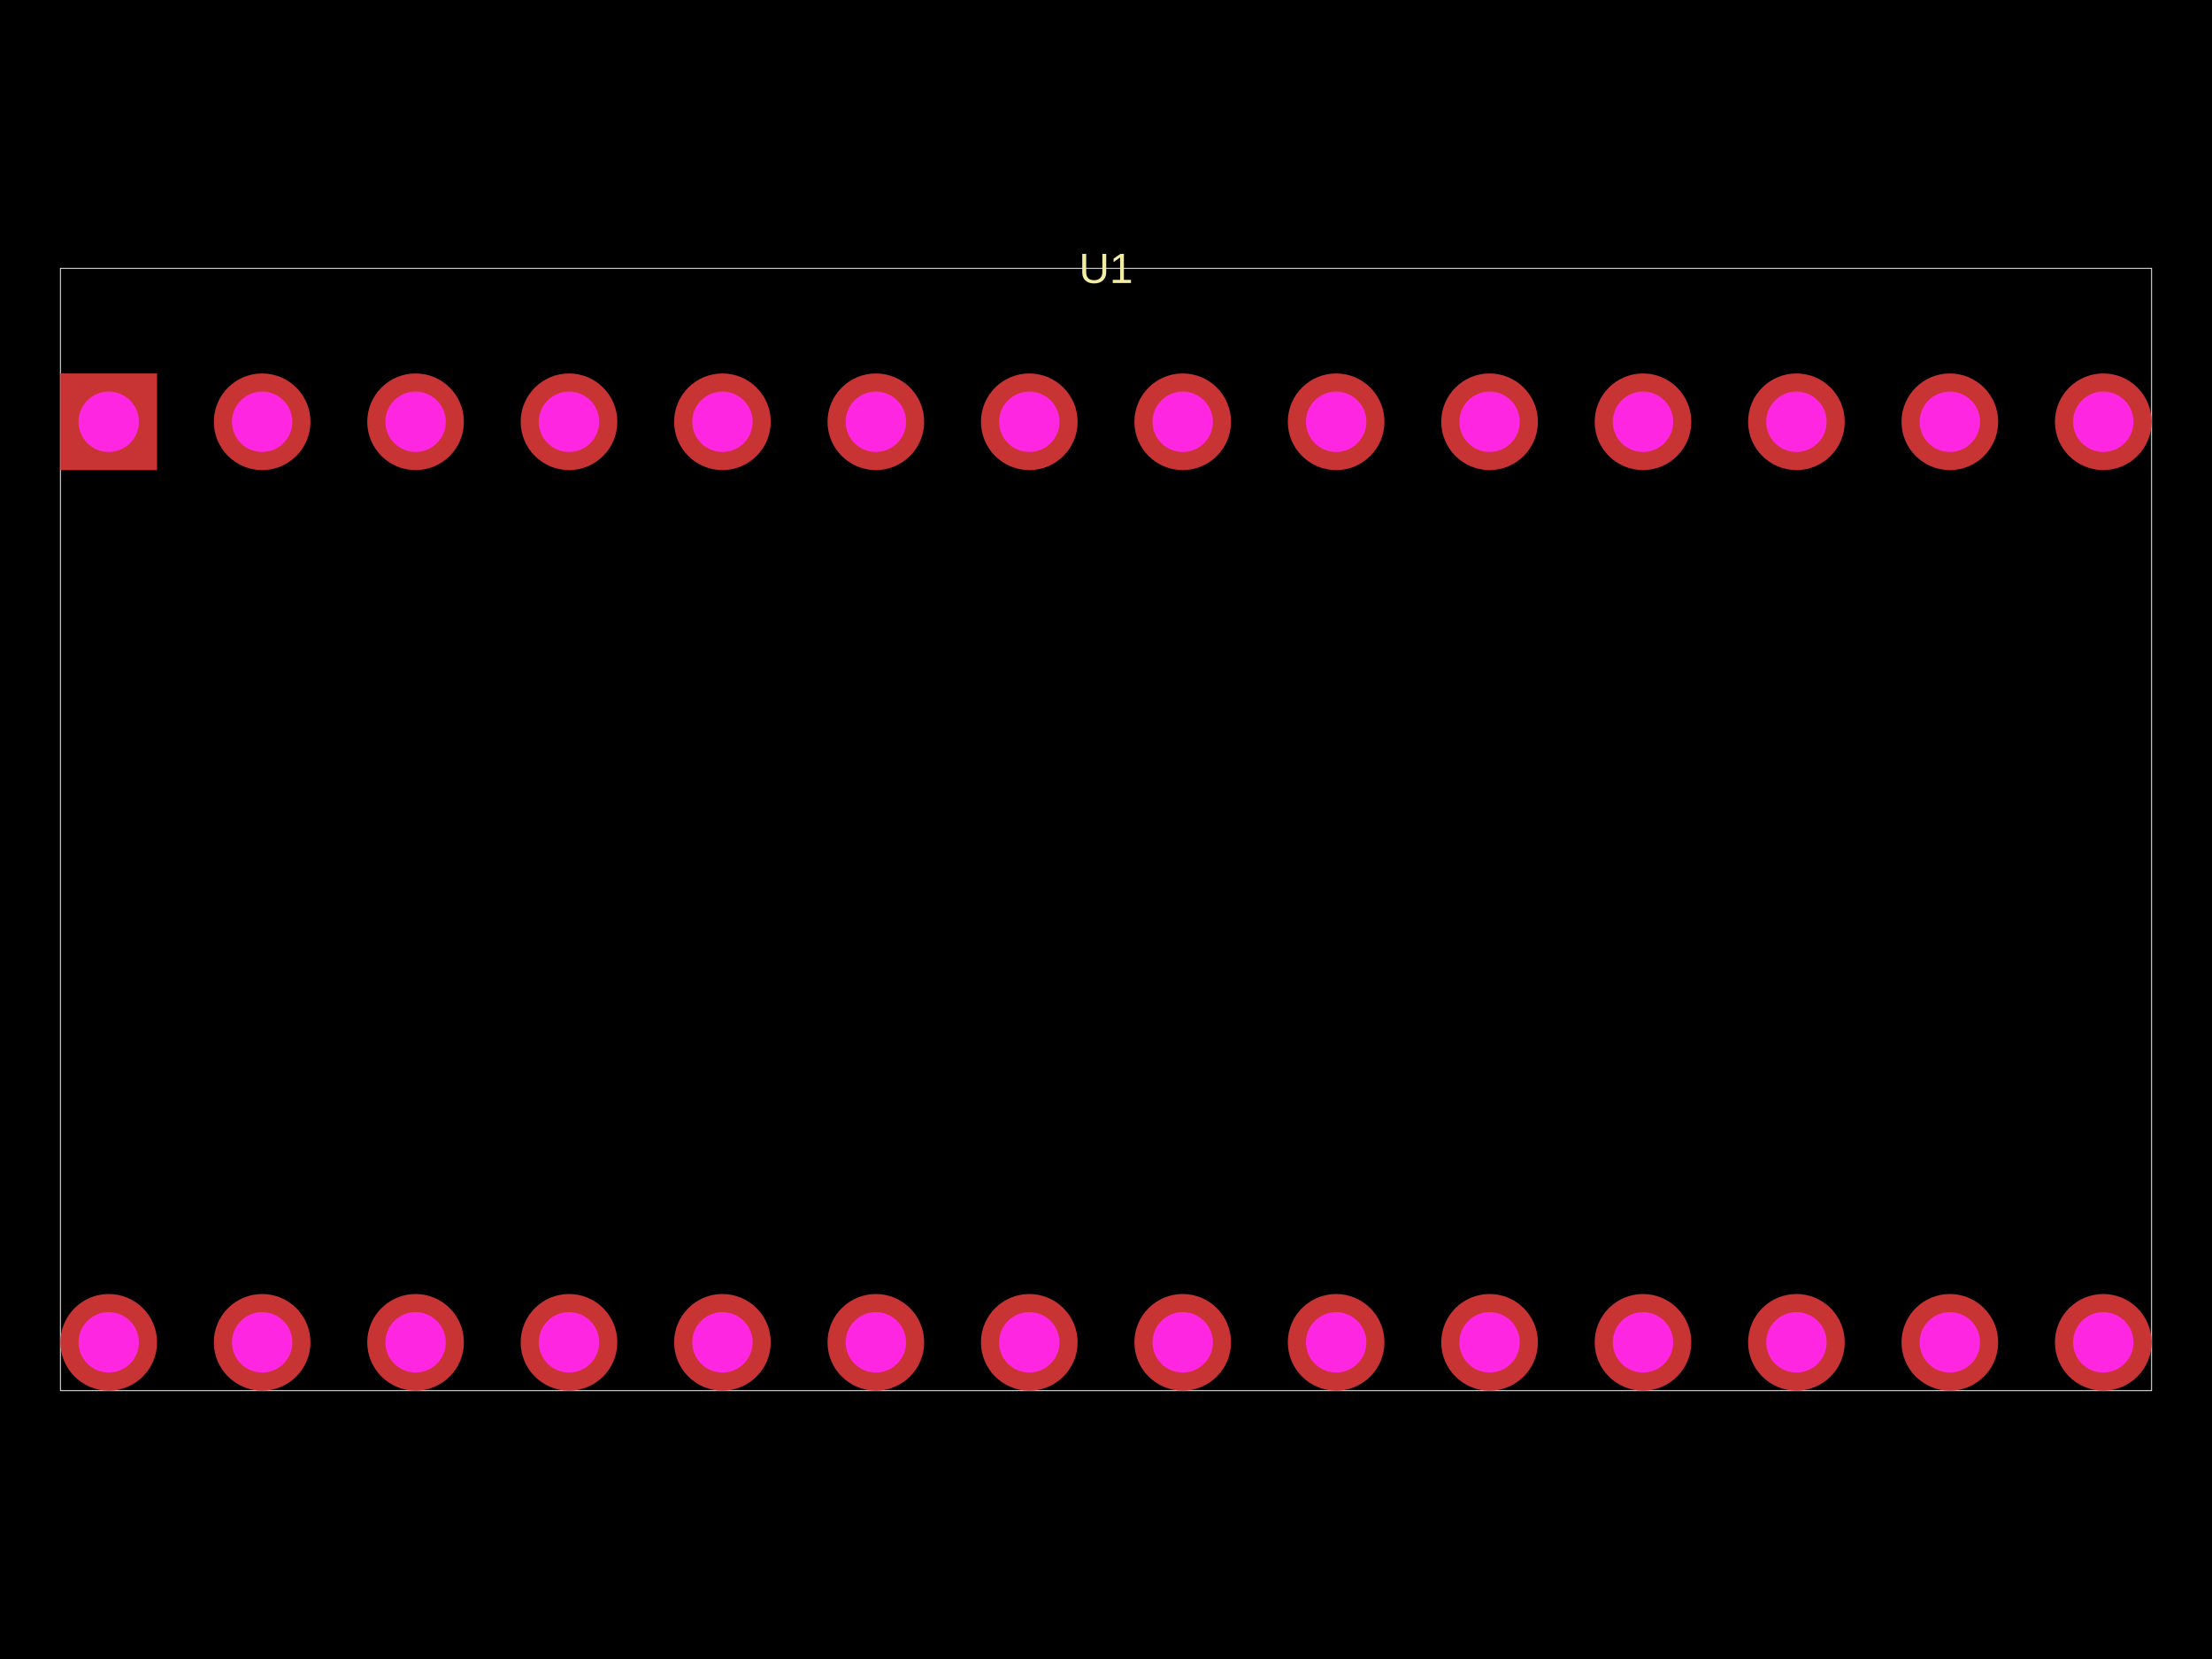
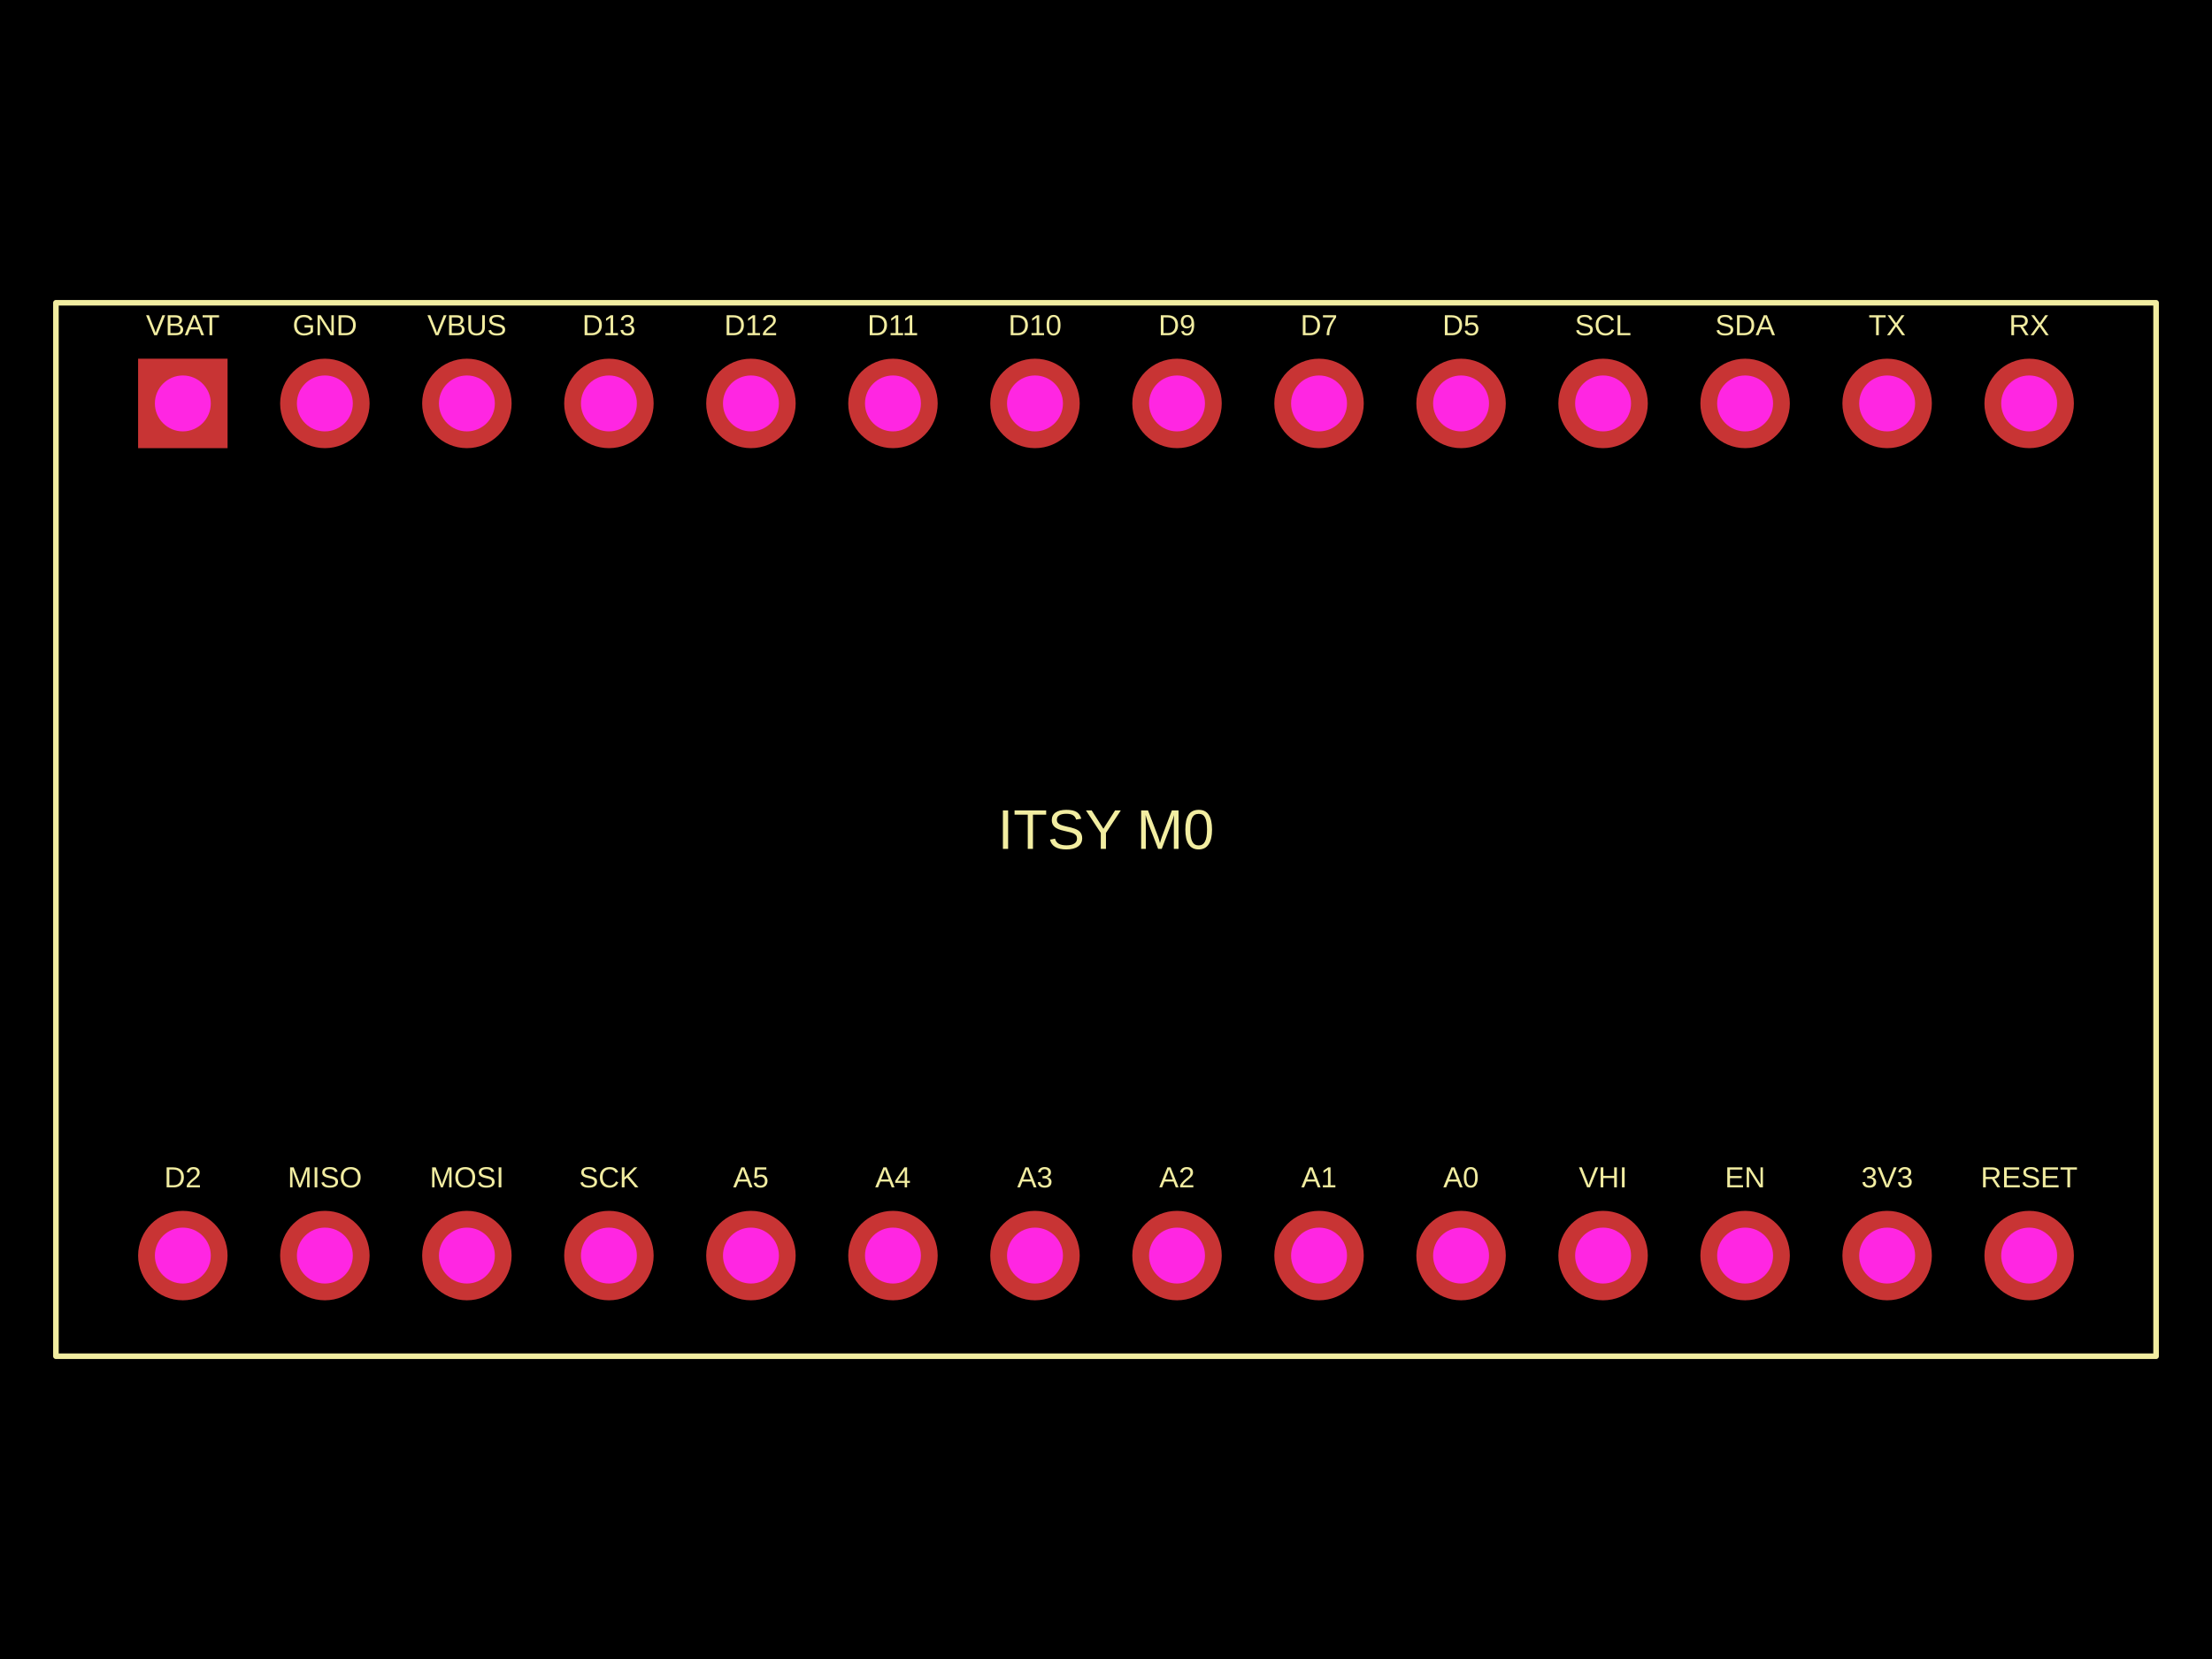
- <svg xmlns="http://www.w3.org/2000/svg" width="800" height="600" data-software-used-string="@tscircuit/core@0.0.1565">
+ <svg xmlns="http://www.w3.org/2000/svg" width="800" height="600" data-software-used-string="@tscircuit/core@0.0.1580">
  <style />
  <rect class="boundary" x="0" y="0" fill="#000" width="800" height="600" data-type="pcb_background" data-pcb-layer="global" />
-   <rect class="pcb-boundary" fill="none" stroke="#fff" stroke-width="0.3" x="21.846" y="97.051" width="756.308" height="405.898" data-type="pcb_boundary" data-pcb-layer="global" />
-   <text x="0" y="0" dx="0" dy="0" fill="#f2eda1" font-family="Arial, sans-serif" font-size="15.292" text-anchor="middle" dominant-baseline="central" transform="matrix(1,0,0,1,400,97.05079)" class="pcb-silkscreen-text pcb-silkscreen-top" data-pcb-silkscreen-text-id="pcb_silkscreen_text_0" stroke="none" data-type="pcb_silkscreen_text" data-pcb-layer="top">U1</text>
+   <rect class="pcb-boundary" fill="none" stroke="#fff" stroke-width="0.3" x="20.222" y="109.505" width="759.555" height="380.991" data-type="pcb_boundary" data-pcb-layer="global" />
+   <text x="0" y="0" dx="0" dy="0" fill="#f2eda1" font-family="Arial, sans-serif" font-size="10.516" text-anchor="middle" dominant-baseline="central" transform="matrix(1,0,0,1,66.1274,117.5935)" class="pcb-silkscreen-text pcb-silkscreen-top" data-pcb-silkscreen-text-id="pcb_silkscreen_text_0" stroke="none" data-type="pcb_silkscreen_text" data-pcb-layer="top">VBAT</text>
+   <text x="0" y="0" dx="0" dy="0" fill="#f2eda1" font-family="Arial, sans-serif" font-size="10.516" text-anchor="middle" dominant-baseline="central" transform="matrix(1,0,0,1,117.4924,117.5935)" class="pcb-silkscreen-text pcb-silkscreen-top" data-pcb-silkscreen-text-id="pcb_silkscreen_text_1" stroke="none" data-type="pcb_silkscreen_text" data-pcb-layer="top">GND</text>
+   <text x="0" y="0" dx="0" dy="0" fill="#f2eda1" font-family="Arial, sans-serif" font-size="10.516" text-anchor="middle" dominant-baseline="central" transform="matrix(1,0,0,1,168.8574,117.5935)" class="pcb-silkscreen-text pcb-silkscreen-top" data-pcb-silkscreen-text-id="pcb_silkscreen_text_2" stroke="none" data-type="pcb_silkscreen_text" data-pcb-layer="top">VBUS</text>
+   <text x="0" y="0" dx="0" dy="0" fill="#f2eda1" font-family="Arial, sans-serif" font-size="10.516" text-anchor="middle" dominant-baseline="central" transform="matrix(1,0,0,1,220.2224,117.5935)" class="pcb-silkscreen-text pcb-silkscreen-top" data-pcb-silkscreen-text-id="pcb_silkscreen_text_3" stroke="none" data-type="pcb_silkscreen_text" data-pcb-layer="top">D13</text>
+   <text x="0" y="0" dx="0" dy="0" fill="#f2eda1" font-family="Arial, sans-serif" font-size="10.516" text-anchor="middle" dominant-baseline="central" transform="matrix(1,0,0,1,271.5875,117.5935)" class="pcb-silkscreen-text pcb-silkscreen-top" data-pcb-silkscreen-text-id="pcb_silkscreen_text_4" stroke="none" data-type="pcb_silkscreen_text" data-pcb-layer="top">D12</text>
+   <text x="0" y="0" dx="0" dy="0" fill="#f2eda1" font-family="Arial, sans-serif" font-size="10.516" text-anchor="middle" dominant-baseline="central" transform="matrix(1,0,0,1,322.9525,117.5935)" class="pcb-silkscreen-text pcb-silkscreen-top" data-pcb-silkscreen-text-id="pcb_silkscreen_text_5" stroke="none" data-type="pcb_silkscreen_text" data-pcb-layer="top">D11</text>
+   <text x="0" y="0" dx="0" dy="0" fill="#f2eda1" font-family="Arial, sans-serif" font-size="10.516" text-anchor="middle" dominant-baseline="central" transform="matrix(1,0,0,1,374.3175,117.5935)" class="pcb-silkscreen-text pcb-silkscreen-top" data-pcb-silkscreen-text-id="pcb_silkscreen_text_6" stroke="none" data-type="pcb_silkscreen_text" data-pcb-layer="top">D10</text>
+   <text x="0" y="0" dx="0" dy="0" fill="#f2eda1" font-family="Arial, sans-serif" font-size="10.516" text-anchor="middle" dominant-baseline="central" transform="matrix(1,0,0,1,425.6825,117.5935)" class="pcb-silkscreen-text pcb-silkscreen-top" data-pcb-silkscreen-text-id="pcb_silkscreen_text_7" stroke="none" data-type="pcb_silkscreen_text" data-pcb-layer="top">D9</text>
+   <text x="0" y="0" dx="0" dy="0" fill="#f2eda1" font-family="Arial, sans-serif" font-size="10.516" text-anchor="middle" dominant-baseline="central" transform="matrix(1,0,0,1,477.0475,117.5935)" class="pcb-silkscreen-text pcb-silkscreen-top" data-pcb-silkscreen-text-id="pcb_silkscreen_text_8" stroke="none" data-type="pcb_silkscreen_text" data-pcb-layer="top">D7</text>
+   <text x="0" y="0" dx="0" dy="0" fill="#f2eda1" font-family="Arial, sans-serif" font-size="10.516" text-anchor="middle" dominant-baseline="central" transform="matrix(1,0,0,1,528.4125,117.5935)" class="pcb-silkscreen-text pcb-silkscreen-top" data-pcb-silkscreen-text-id="pcb_silkscreen_text_9" stroke="none" data-type="pcb_silkscreen_text" data-pcb-layer="top">D5</text>
+   <text x="0" y="0" dx="0" dy="0" fill="#f2eda1" font-family="Arial, sans-serif" font-size="10.516" text-anchor="middle" dominant-baseline="central" transform="matrix(1,0,0,1,579.7776,117.5935)" class="pcb-silkscreen-text pcb-silkscreen-top" data-pcb-silkscreen-text-id="pcb_silkscreen_text_10" stroke="none" data-type="pcb_silkscreen_text" data-pcb-layer="top">SCL</text>
+   <text x="0" y="0" dx="0" dy="0" fill="#f2eda1" font-family="Arial, sans-serif" font-size="10.516" text-anchor="middle" dominant-baseline="central" transform="matrix(1,0,0,1,631.1426,117.5935)" class="pcb-silkscreen-text pcb-silkscreen-top" data-pcb-silkscreen-text-id="pcb_silkscreen_text_11" stroke="none" data-type="pcb_silkscreen_text" data-pcb-layer="top">SDA</text>
+   <text x="0" y="0" dx="0" dy="0" fill="#f2eda1" font-family="Arial, sans-serif" font-size="10.516" text-anchor="middle" dominant-baseline="central" transform="matrix(1,0,0,1,682.5076,117.5935)" class="pcb-silkscreen-text pcb-silkscreen-top" data-pcb-silkscreen-text-id="pcb_silkscreen_text_12" stroke="none" data-type="pcb_silkscreen_text" data-pcb-layer="top">TX</text>
+   <text x="0" y="0" dx="0" dy="0" fill="#f2eda1" font-family="Arial, sans-serif" font-size="10.516" text-anchor="middle" dominant-baseline="central" transform="matrix(1,0,0,1,733.8726,117.5935)" class="pcb-silkscreen-text pcb-silkscreen-top" data-pcb-silkscreen-text-id="pcb_silkscreen_text_13" stroke="none" data-type="pcb_silkscreen_text" data-pcb-layer="top">RX</text>
+   <text x="0" y="0" dx="0" dy="0" fill="#f2eda1" font-family="Arial, sans-serif" font-size="10.516" text-anchor="middle" dominant-baseline="central" transform="matrix(1,0,0,1,66.1274,425.7836)" class="pcb-silkscreen-text pcb-silkscreen-top" data-pcb-silkscreen-text-id="pcb_silkscreen_text_14" stroke="none" data-type="pcb_silkscreen_text" data-pcb-layer="top">D2</text>
+   <text x="0" y="0" dx="0" dy="0" fill="#f2eda1" font-family="Arial, sans-serif" font-size="10.516" text-anchor="middle" dominant-baseline="central" transform="matrix(1,0,0,1,117.4924,425.7836)" class="pcb-silkscreen-text pcb-silkscreen-top" data-pcb-silkscreen-text-id="pcb_silkscreen_text_15" stroke="none" data-type="pcb_silkscreen_text" data-pcb-layer="top">MISO</text>
+   <text x="0" y="0" dx="0" dy="0" fill="#f2eda1" font-family="Arial, sans-serif" font-size="10.516" text-anchor="middle" dominant-baseline="central" transform="matrix(1,0,0,1,168.8574,425.7836)" class="pcb-silkscreen-text pcb-silkscreen-top" data-pcb-silkscreen-text-id="pcb_silkscreen_text_16" stroke="none" data-type="pcb_silkscreen_text" data-pcb-layer="top">MOSI</text>
+   <text x="0" y="0" dx="0" dy="0" fill="#f2eda1" font-family="Arial, sans-serif" font-size="10.516" text-anchor="middle" dominant-baseline="central" transform="matrix(1,0,0,1,220.2224,425.7836)" class="pcb-silkscreen-text pcb-silkscreen-top" data-pcb-silkscreen-text-id="pcb_silkscreen_text_17" stroke="none" data-type="pcb_silkscreen_text" data-pcb-layer="top">SCK</text>
+   <text x="0" y="0" dx="0" dy="0" fill="#f2eda1" font-family="Arial, sans-serif" font-size="10.516" text-anchor="middle" dominant-baseline="central" transform="matrix(1,0,0,1,271.5875,425.7836)" class="pcb-silkscreen-text pcb-silkscreen-top" data-pcb-silkscreen-text-id="pcb_silkscreen_text_18" stroke="none" data-type="pcb_silkscreen_text" data-pcb-layer="top">A5</text>
+   <text x="0" y="0" dx="0" dy="0" fill="#f2eda1" font-family="Arial, sans-serif" font-size="10.516" text-anchor="middle" dominant-baseline="central" transform="matrix(1,0,0,1,322.9525,425.7836)" class="pcb-silkscreen-text pcb-silkscreen-top" data-pcb-silkscreen-text-id="pcb_silkscreen_text_19" stroke="none" data-type="pcb_silkscreen_text" data-pcb-layer="top">A4</text>
+   <text x="0" y="0" dx="0" dy="0" fill="#f2eda1" font-family="Arial, sans-serif" font-size="10.516" text-anchor="middle" dominant-baseline="central" transform="matrix(1,0,0,1,374.3175,425.7836)" class="pcb-silkscreen-text pcb-silkscreen-top" data-pcb-silkscreen-text-id="pcb_silkscreen_text_20" stroke="none" data-type="pcb_silkscreen_text" data-pcb-layer="top">A3</text>
+   <text x="0" y="0" dx="0" dy="0" fill="#f2eda1" font-family="Arial, sans-serif" font-size="10.516" text-anchor="middle" dominant-baseline="central" transform="matrix(1,0,0,1,425.6825,425.7836)" class="pcb-silkscreen-text pcb-silkscreen-top" data-pcb-silkscreen-text-id="pcb_silkscreen_text_21" stroke="none" data-type="pcb_silkscreen_text" data-pcb-layer="top">A2</text>
+   <text x="0" y="0" dx="0" dy="0" fill="#f2eda1" font-family="Arial, sans-serif" font-size="10.516" text-anchor="middle" dominant-baseline="central" transform="matrix(1,0,0,1,477.0475,425.7836)" class="pcb-silkscreen-text pcb-silkscreen-top" data-pcb-silkscreen-text-id="pcb_silkscreen_text_22" stroke="none" data-type="pcb_silkscreen_text" data-pcb-layer="top">A1</text>
+   <text x="0" y="0" dx="0" dy="0" fill="#f2eda1" font-family="Arial, sans-serif" font-size="10.516" text-anchor="middle" dominant-baseline="central" transform="matrix(1,0,0,1,528.4125,425.7836)" class="pcb-silkscreen-text pcb-silkscreen-top" data-pcb-silkscreen-text-id="pcb_silkscreen_text_23" stroke="none" data-type="pcb_silkscreen_text" data-pcb-layer="top">A0</text>
+   <text x="0" y="0" dx="0" dy="0" fill="#f2eda1" font-family="Arial, sans-serif" font-size="10.516" text-anchor="middle" dominant-baseline="central" transform="matrix(1,0,0,1,579.7776,425.7836)" class="pcb-silkscreen-text pcb-silkscreen-top" data-pcb-silkscreen-text-id="pcb_silkscreen_text_24" stroke="none" data-type="pcb_silkscreen_text" data-pcb-layer="top">VHI</text>
+   <text x="0" y="0" dx="0" dy="0" fill="#f2eda1" font-family="Arial, sans-serif" font-size="10.516" text-anchor="middle" dominant-baseline="central" transform="matrix(1,0,0,1,631.1426,425.7836)" class="pcb-silkscreen-text pcb-silkscreen-top" data-pcb-silkscreen-text-id="pcb_silkscreen_text_25" stroke="none" data-type="pcb_silkscreen_text" data-pcb-layer="top">EN</text>
+   <text x="0" y="0" dx="0" dy="0" fill="#f2eda1" font-family="Arial, sans-serif" font-size="10.516" text-anchor="middle" dominant-baseline="central" transform="matrix(1,0,0,1,682.5076,425.7836)" class="pcb-silkscreen-text pcb-silkscreen-top" data-pcb-silkscreen-text-id="pcb_silkscreen_text_26" stroke="none" data-type="pcb_silkscreen_text" data-pcb-layer="top">3V3</text>
+   <text x="0" y="0" dx="0" dy="0" fill="#f2eda1" font-family="Arial, sans-serif" font-size="10.516" text-anchor="middle" dominant-baseline="central" transform="matrix(1,0,0,1,733.8726,425.7836)" class="pcb-silkscreen-text pcb-silkscreen-top" data-pcb-silkscreen-text-id="pcb_silkscreen_text_27" stroke="none" data-type="pcb_silkscreen_text" data-pcb-layer="top">RESET</text>
+   <path class="pcb-silkscreen pcb-silkscreen-top" d="M 20.222 490.495 L 779.778 490.495 L 779.778 109.505 L 20.222 109.505 L 20.222 490.495 Z" fill="none" stroke="#f2eda1" stroke-width="2.022" stroke-linecap="round" stroke-linejoin="round" data-pcb-component-id="pcb_component_0" data-pcb-silkscreen-path-id="pcb_silkscreen_path_0" data-type="pcb_silkscreen_path" data-pcb-layer="top" />
+   <text x="0" y="0" dx="0" dy="0" fill="#f2eda1" font-family="Arial, sans-serif" font-size="20.222" text-anchor="middle" dominant-baseline="central" transform="matrix(1,0,0,1,400,300)" class="pcb-silkscreen-text pcb-silkscreen-top" data-pcb-silkscreen-text-id="pcb_silkscreen_text_28" stroke="none" data-type="pcb_silkscreen_text" data-pcb-layer="top">ITSY M0</text>
  <g data-type="pcb_plated_hole" data-pcb-layer="through" data-pad-name="U1.VBAT">
-     <rect class="pcb-hole-outer-pad" fill="rgb(200, 52, 52)" x="21.846" y="135.063" width="34.954" height="34.954" data-type="pcb_plated_hole" data-pcb-layer="top" />
-     <circle class="pcb-hole-inner" fill="#FF26E2" cx="39.323" cy="152.54" r="10.923" data-type="pcb_plated_hole_drill" data-pcb-layer="drill" />
+     <rect class="pcb-hole-outer-pad" fill="rgb(200, 52, 52)" x="49.949" y="129.727" width="32.356" height="32.356" data-type="pcb_plated_hole" data-pcb-layer="top" />
+     <circle class="pcb-hole-inner" fill="#FF26E2" cx="66.127" cy="145.905" r="10.111" data-type="pcb_plated_hole_drill" data-pcb-layer="drill" />
  </g>
  <g data-type="pcb_plated_hole" data-pcb-layer="through" data-pad-name="U1.GND">
-     <circle class="pcb-hole-outer" fill="rgb(200, 52, 52)" cx="94.812" cy="152.54" r="17.477" data-type="pcb_plated_hole" data-pcb-layer="top" />
-     <circle class="pcb-hole-inner" fill="#FF26E2" cx="94.812" cy="152.54" r="10.923" data-type="pcb_plated_hole_drill" data-pcb-layer="drill" />
+     <circle class="pcb-hole-outer" fill="rgb(200, 52, 52)" cx="117.492" cy="145.905" r="16.178" data-type="pcb_plated_hole" data-pcb-layer="top" />
+     <circle class="pcb-hole-inner" fill="#FF26E2" cx="117.492" cy="145.905" r="10.111" data-type="pcb_plated_hole_drill" data-pcb-layer="drill" />
  </g>
  <g data-type="pcb_plated_hole" data-pcb-layer="through" data-pad-name="U1.VBUS">
-     <circle class="pcb-hole-outer" fill="rgb(200, 52, 52)" cx="150.3" cy="152.54" r="17.477" data-type="pcb_plated_hole" data-pcb-layer="top" />
-     <circle class="pcb-hole-inner" fill="#FF26E2" cx="150.3" cy="152.54" r="10.923" data-type="pcb_plated_hole_drill" data-pcb-layer="drill" />
+     <circle class="pcb-hole-outer" fill="rgb(200, 52, 52)" cx="168.857" cy="145.905" r="16.178" data-type="pcb_plated_hole" data-pcb-layer="top" />
+     <circle class="pcb-hole-inner" fill="#FF26E2" cx="168.857" cy="145.905" r="10.111" data-type="pcb_plated_hole_drill" data-pcb-layer="drill" />
  </g>
  <g data-type="pcb_plated_hole" data-pcb-layer="through" data-pad-name="U1.D13">
-     <circle class="pcb-hole-outer" fill="rgb(200, 52, 52)" cx="205.789" cy="152.54" r="17.477" data-type="pcb_plated_hole" data-pcb-layer="top" />
-     <circle class="pcb-hole-inner" fill="#FF26E2" cx="205.789" cy="152.54" r="10.923" data-type="pcb_plated_hole_drill" data-pcb-layer="drill" />
+     <circle class="pcb-hole-outer" fill="rgb(200, 52, 52)" cx="220.222" cy="145.905" r="16.178" data-type="pcb_plated_hole" data-pcb-layer="top" />
+     <circle class="pcb-hole-inner" fill="#FF26E2" cx="220.222" cy="145.905" r="10.111" data-type="pcb_plated_hole_drill" data-pcb-layer="drill" />
  </g>
  <g data-type="pcb_plated_hole" data-pcb-layer="through" data-pad-name="U1.D12">
-     <circle class="pcb-hole-outer" fill="rgb(200, 52, 52)" cx="261.278" cy="152.54" r="17.477" data-type="pcb_plated_hole" data-pcb-layer="top" />
-     <circle class="pcb-hole-inner" fill="#FF26E2" cx="261.278" cy="152.54" r="10.923" data-type="pcb_plated_hole_drill" data-pcb-layer="drill" />
+     <circle class="pcb-hole-outer" fill="rgb(200, 52, 52)" cx="271.587" cy="145.905" r="16.178" data-type="pcb_plated_hole" data-pcb-layer="top" />
+     <circle class="pcb-hole-inner" fill="#FF26E2" cx="271.587" cy="145.905" r="10.111" data-type="pcb_plated_hole_drill" data-pcb-layer="drill" />
  </g>
  <g data-type="pcb_plated_hole" data-pcb-layer="through" data-pad-name="U1.D11">
-     <circle class="pcb-hole-outer" fill="rgb(200, 52, 52)" cx="316.767" cy="152.54" r="17.477" data-type="pcb_plated_hole" data-pcb-layer="top" />
-     <circle class="pcb-hole-inner" fill="#FF26E2" cx="316.767" cy="152.54" r="10.923" data-type="pcb_plated_hole_drill" data-pcb-layer="drill" />
+     <circle class="pcb-hole-outer" fill="rgb(200, 52, 52)" cx="322.952" cy="145.905" r="16.178" data-type="pcb_plated_hole" data-pcb-layer="top" />
+     <circle class="pcb-hole-inner" fill="#FF26E2" cx="322.952" cy="145.905" r="10.111" data-type="pcb_plated_hole_drill" data-pcb-layer="drill" />
  </g>
  <g data-type="pcb_plated_hole" data-pcb-layer="through" data-pad-name="U1.D10">
-     <circle class="pcb-hole-outer" fill="rgb(200, 52, 52)" cx="372.256" cy="152.54" r="17.477" data-type="pcb_plated_hole" data-pcb-layer="top" />
-     <circle class="pcb-hole-inner" fill="#FF26E2" cx="372.256" cy="152.54" r="10.923" data-type="pcb_plated_hole_drill" data-pcb-layer="drill" />
+     <circle class="pcb-hole-outer" fill="rgb(200, 52, 52)" cx="374.317" cy="145.905" r="16.178" data-type="pcb_plated_hole" data-pcb-layer="top" />
+     <circle class="pcb-hole-inner" fill="#FF26E2" cx="374.317" cy="145.905" r="10.111" data-type="pcb_plated_hole_drill" data-pcb-layer="drill" />
  </g>
  <g data-type="pcb_plated_hole" data-pcb-layer="through" data-pad-name="U1.D9">
-     <circle class="pcb-hole-outer" fill="rgb(200, 52, 52)" cx="427.744" cy="152.54" r="17.477" data-type="pcb_plated_hole" data-pcb-layer="top" />
-     <circle class="pcb-hole-inner" fill="#FF26E2" cx="427.744" cy="152.54" r="10.923" data-type="pcb_plated_hole_drill" data-pcb-layer="drill" />
+     <circle class="pcb-hole-outer" fill="rgb(200, 52, 52)" cx="425.683" cy="145.905" r="16.178" data-type="pcb_plated_hole" data-pcb-layer="top" />
+     <circle class="pcb-hole-inner" fill="#FF26E2" cx="425.683" cy="145.905" r="10.111" data-type="pcb_plated_hole_drill" data-pcb-layer="drill" />
  </g>
  <g data-type="pcb_plated_hole" data-pcb-layer="through" data-pad-name="U1.D7">
-     <circle class="pcb-hole-outer" fill="rgb(200, 52, 52)" cx="483.233" cy="152.54" r="17.477" data-type="pcb_plated_hole" data-pcb-layer="top" />
-     <circle class="pcb-hole-inner" fill="#FF26E2" cx="483.233" cy="152.54" r="10.923" data-type="pcb_plated_hole_drill" data-pcb-layer="drill" />
+     <circle class="pcb-hole-outer" fill="rgb(200, 52, 52)" cx="477.048" cy="145.905" r="16.178" data-type="pcb_plated_hole" data-pcb-layer="top" />
+     <circle class="pcb-hole-inner" fill="#FF26E2" cx="477.048" cy="145.905" r="10.111" data-type="pcb_plated_hole_drill" data-pcb-layer="drill" />
  </g>
  <g data-type="pcb_plated_hole" data-pcb-layer="through" data-pad-name="U1.D5">
-     <circle class="pcb-hole-outer" fill="rgb(200, 52, 52)" cx="538.722" cy="152.54" r="17.477" data-type="pcb_plated_hole" data-pcb-layer="top" />
-     <circle class="pcb-hole-inner" fill="#FF26E2" cx="538.722" cy="152.54" r="10.923" data-type="pcb_plated_hole_drill" data-pcb-layer="drill" />
+     <circle class="pcb-hole-outer" fill="rgb(200, 52, 52)" cx="528.413" cy="145.905" r="16.178" data-type="pcb_plated_hole" data-pcb-layer="top" />
+     <circle class="pcb-hole-inner" fill="#FF26E2" cx="528.413" cy="145.905" r="10.111" data-type="pcb_plated_hole_drill" data-pcb-layer="drill" />
  </g>
  <g data-type="pcb_plated_hole" data-pcb-layer="through" data-pad-name="U1.SCL">
-     <circle class="pcb-hole-outer" fill="rgb(200, 52, 52)" cx="594.211" cy="152.54" r="17.477" data-type="pcb_plated_hole" data-pcb-layer="top" />
-     <circle class="pcb-hole-inner" fill="#FF26E2" cx="594.211" cy="152.54" r="10.923" data-type="pcb_plated_hole_drill" data-pcb-layer="drill" />
+     <circle class="pcb-hole-outer" fill="rgb(200, 52, 52)" cx="579.778" cy="145.905" r="16.178" data-type="pcb_plated_hole" data-pcb-layer="top" />
+     <circle class="pcb-hole-inner" fill="#FF26E2" cx="579.778" cy="145.905" r="10.111" data-type="pcb_plated_hole_drill" data-pcb-layer="drill" />
  </g>
  <g data-type="pcb_plated_hole" data-pcb-layer="through" data-pad-name="U1.SDA">
-     <circle class="pcb-hole-outer" fill="rgb(200, 52, 52)" cx="649.7" cy="152.54" r="17.477" data-type="pcb_plated_hole" data-pcb-layer="top" />
-     <circle class="pcb-hole-inner" fill="#FF26E2" cx="649.7" cy="152.54" r="10.923" data-type="pcb_plated_hole_drill" data-pcb-layer="drill" />
+     <circle class="pcb-hole-outer" fill="rgb(200, 52, 52)" cx="631.143" cy="145.905" r="16.178" data-type="pcb_plated_hole" data-pcb-layer="top" />
+     <circle class="pcb-hole-inner" fill="#FF26E2" cx="631.143" cy="145.905" r="10.111" data-type="pcb_plated_hole_drill" data-pcb-layer="drill" />
  </g>
  <g data-type="pcb_plated_hole" data-pcb-layer="through" data-pad-name="U1.TX">
-     <circle class="pcb-hole-outer" fill="rgb(200, 52, 52)" cx="705.188" cy="152.54" r="17.477" data-type="pcb_plated_hole" data-pcb-layer="top" />
-     <circle class="pcb-hole-inner" fill="#FF26E2" cx="705.188" cy="152.54" r="10.923" data-type="pcb_plated_hole_drill" data-pcb-layer="drill" />
+     <circle class="pcb-hole-outer" fill="rgb(200, 52, 52)" cx="682.508" cy="145.905" r="16.178" data-type="pcb_plated_hole" data-pcb-layer="top" />
+     <circle class="pcb-hole-inner" fill="#FF26E2" cx="682.508" cy="145.905" r="10.111" data-type="pcb_plated_hole_drill" data-pcb-layer="drill" />
  </g>
  <g data-type="pcb_plated_hole" data-pcb-layer="through" data-pad-name="U1.RX">
-     <circle class="pcb-hole-outer" fill="rgb(200, 52, 52)" cx="760.677" cy="152.54" r="17.477" data-type="pcb_plated_hole" data-pcb-layer="top" />
-     <circle class="pcb-hole-inner" fill="#FF26E2" cx="760.677" cy="152.54" r="10.923" data-type="pcb_plated_hole_drill" data-pcb-layer="drill" />
+     <circle class="pcb-hole-outer" fill="rgb(200, 52, 52)" cx="733.873" cy="145.905" r="16.178" data-type="pcb_plated_hole" data-pcb-layer="top" />
+     <circle class="pcb-hole-inner" fill="#FF26E2" cx="733.873" cy="145.905" r="10.111" data-type="pcb_plated_hole_drill" data-pcb-layer="drill" />
  </g>
  <g data-type="pcb_plated_hole" data-pcb-layer="through" data-pad-name="U1.D2">
-     <circle class="pcb-hole-outer" fill="rgb(200, 52, 52)" cx="39.323" cy="485.472" r="17.477" data-type="pcb_plated_hole" data-pcb-layer="top" />
-     <circle class="pcb-hole-inner" fill="#FF26E2" cx="39.323" cy="485.472" r="10.923" data-type="pcb_plated_hole_drill" data-pcb-layer="drill" />
+     <circle class="pcb-hole-outer" fill="rgb(200, 52, 52)" cx="66.127" cy="454.095" r="16.178" data-type="pcb_plated_hole" data-pcb-layer="top" />
+     <circle class="pcb-hole-inner" fill="#FF26E2" cx="66.127" cy="454.095" r="10.111" data-type="pcb_plated_hole_drill" data-pcb-layer="drill" />
  </g>
  <g data-type="pcb_plated_hole" data-pcb-layer="through" data-pad-name="U1.MISO">
-     <circle class="pcb-hole-outer" fill="rgb(200, 52, 52)" cx="94.812" cy="485.472" r="17.477" data-type="pcb_plated_hole" data-pcb-layer="top" />
-     <circle class="pcb-hole-inner" fill="#FF26E2" cx="94.812" cy="485.472" r="10.923" data-type="pcb_plated_hole_drill" data-pcb-layer="drill" />
+     <circle class="pcb-hole-outer" fill="rgb(200, 52, 52)" cx="117.492" cy="454.095" r="16.178" data-type="pcb_plated_hole" data-pcb-layer="top" />
+     <circle class="pcb-hole-inner" fill="#FF26E2" cx="117.492" cy="454.095" r="10.111" data-type="pcb_plated_hole_drill" data-pcb-layer="drill" />
  </g>
  <g data-type="pcb_plated_hole" data-pcb-layer="through" data-pad-name="U1.MOSI">
-     <circle class="pcb-hole-outer" fill="rgb(200, 52, 52)" cx="150.3" cy="485.472" r="17.477" data-type="pcb_plated_hole" data-pcb-layer="top" />
-     <circle class="pcb-hole-inner" fill="#FF26E2" cx="150.3" cy="485.472" r="10.923" data-type="pcb_plated_hole_drill" data-pcb-layer="drill" />
+     <circle class="pcb-hole-outer" fill="rgb(200, 52, 52)" cx="168.857" cy="454.095" r="16.178" data-type="pcb_plated_hole" data-pcb-layer="top" />
+     <circle class="pcb-hole-inner" fill="#FF26E2" cx="168.857" cy="454.095" r="10.111" data-type="pcb_plated_hole_drill" data-pcb-layer="drill" />
  </g>
  <g data-type="pcb_plated_hole" data-pcb-layer="through" data-pad-name="U1.SCK">
-     <circle class="pcb-hole-outer" fill="rgb(200, 52, 52)" cx="205.789" cy="485.472" r="17.477" data-type="pcb_plated_hole" data-pcb-layer="top" />
-     <circle class="pcb-hole-inner" fill="#FF26E2" cx="205.789" cy="485.472" r="10.923" data-type="pcb_plated_hole_drill" data-pcb-layer="drill" />
+     <circle class="pcb-hole-outer" fill="rgb(200, 52, 52)" cx="220.222" cy="454.095" r="16.178" data-type="pcb_plated_hole" data-pcb-layer="top" />
+     <circle class="pcb-hole-inner" fill="#FF26E2" cx="220.222" cy="454.095" r="10.111" data-type="pcb_plated_hole_drill" data-pcb-layer="drill" />
  </g>
  <g data-type="pcb_plated_hole" data-pcb-layer="through" data-pad-name="U1.A5">
-     <circle class="pcb-hole-outer" fill="rgb(200, 52, 52)" cx="261.278" cy="485.472" r="17.477" data-type="pcb_plated_hole" data-pcb-layer="top" />
-     <circle class="pcb-hole-inner" fill="#FF26E2" cx="261.278" cy="485.472" r="10.923" data-type="pcb_plated_hole_drill" data-pcb-layer="drill" />
+     <circle class="pcb-hole-outer" fill="rgb(200, 52, 52)" cx="271.587" cy="454.095" r="16.178" data-type="pcb_plated_hole" data-pcb-layer="top" />
+     <circle class="pcb-hole-inner" fill="#FF26E2" cx="271.587" cy="454.095" r="10.111" data-type="pcb_plated_hole_drill" data-pcb-layer="drill" />
  </g>
  <g data-type="pcb_plated_hole" data-pcb-layer="through" data-pad-name="U1.A4">
-     <circle class="pcb-hole-outer" fill="rgb(200, 52, 52)" cx="316.767" cy="485.472" r="17.477" data-type="pcb_plated_hole" data-pcb-layer="top" />
-     <circle class="pcb-hole-inner" fill="#FF26E2" cx="316.767" cy="485.472" r="10.923" data-type="pcb_plated_hole_drill" data-pcb-layer="drill" />
+     <circle class="pcb-hole-outer" fill="rgb(200, 52, 52)" cx="322.952" cy="454.095" r="16.178" data-type="pcb_plated_hole" data-pcb-layer="top" />
+     <circle class="pcb-hole-inner" fill="#FF26E2" cx="322.952" cy="454.095" r="10.111" data-type="pcb_plated_hole_drill" data-pcb-layer="drill" />
  </g>
  <g data-type="pcb_plated_hole" data-pcb-layer="through" data-pad-name="U1.A3">
-     <circle class="pcb-hole-outer" fill="rgb(200, 52, 52)" cx="372.256" cy="485.472" r="17.477" data-type="pcb_plated_hole" data-pcb-layer="top" />
-     <circle class="pcb-hole-inner" fill="#FF26E2" cx="372.256" cy="485.472" r="10.923" data-type="pcb_plated_hole_drill" data-pcb-layer="drill" />
+     <circle class="pcb-hole-outer" fill="rgb(200, 52, 52)" cx="374.317" cy="454.095" r="16.178" data-type="pcb_plated_hole" data-pcb-layer="top" />
+     <circle class="pcb-hole-inner" fill="#FF26E2" cx="374.317" cy="454.095" r="10.111" data-type="pcb_plated_hole_drill" data-pcb-layer="drill" />
  </g>
  <g data-type="pcb_plated_hole" data-pcb-layer="through" data-pad-name="U1.A2">
-     <circle class="pcb-hole-outer" fill="rgb(200, 52, 52)" cx="427.744" cy="485.472" r="17.477" data-type="pcb_plated_hole" data-pcb-layer="top" />
-     <circle class="pcb-hole-inner" fill="#FF26E2" cx="427.744" cy="485.472" r="10.923" data-type="pcb_plated_hole_drill" data-pcb-layer="drill" />
+     <circle class="pcb-hole-outer" fill="rgb(200, 52, 52)" cx="425.683" cy="454.095" r="16.178" data-type="pcb_plated_hole" data-pcb-layer="top" />
+     <circle class="pcb-hole-inner" fill="#FF26E2" cx="425.683" cy="454.095" r="10.111" data-type="pcb_plated_hole_drill" data-pcb-layer="drill" />
  </g>
  <g data-type="pcb_plated_hole" data-pcb-layer="through" data-pad-name="U1.A1">
-     <circle class="pcb-hole-outer" fill="rgb(200, 52, 52)" cx="483.233" cy="485.472" r="17.477" data-type="pcb_plated_hole" data-pcb-layer="top" />
-     <circle class="pcb-hole-inner" fill="#FF26E2" cx="483.233" cy="485.472" r="10.923" data-type="pcb_plated_hole_drill" data-pcb-layer="drill" />
+     <circle class="pcb-hole-outer" fill="rgb(200, 52, 52)" cx="477.048" cy="454.095" r="16.178" data-type="pcb_plated_hole" data-pcb-layer="top" />
+     <circle class="pcb-hole-inner" fill="#FF26E2" cx="477.048" cy="454.095" r="10.111" data-type="pcb_plated_hole_drill" data-pcb-layer="drill" />
  </g>
  <g data-type="pcb_plated_hole" data-pcb-layer="through" data-pad-name="U1.A0">
-     <circle class="pcb-hole-outer" fill="rgb(200, 52, 52)" cx="538.722" cy="485.472" r="17.477" data-type="pcb_plated_hole" data-pcb-layer="top" />
-     <circle class="pcb-hole-inner" fill="#FF26E2" cx="538.722" cy="485.472" r="10.923" data-type="pcb_plated_hole_drill" data-pcb-layer="drill" />
+     <circle class="pcb-hole-outer" fill="rgb(200, 52, 52)" cx="528.413" cy="454.095" r="16.178" data-type="pcb_plated_hole" data-pcb-layer="top" />
+     <circle class="pcb-hole-inner" fill="#FF26E2" cx="528.413" cy="454.095" r="10.111" data-type="pcb_plated_hole_drill" data-pcb-layer="drill" />
  </g>
  <g data-type="pcb_plated_hole" data-pcb-layer="through" data-pad-name="U1.VHI">
-     <circle class="pcb-hole-outer" fill="rgb(200, 52, 52)" cx="594.211" cy="485.472" r="17.477" data-type="pcb_plated_hole" data-pcb-layer="top" />
-     <circle class="pcb-hole-inner" fill="#FF26E2" cx="594.211" cy="485.472" r="10.923" data-type="pcb_plated_hole_drill" data-pcb-layer="drill" />
+     <circle class="pcb-hole-outer" fill="rgb(200, 52, 52)" cx="579.778" cy="454.095" r="16.178" data-type="pcb_plated_hole" data-pcb-layer="top" />
+     <circle class="pcb-hole-inner" fill="#FF26E2" cx="579.778" cy="454.095" r="10.111" data-type="pcb_plated_hole_drill" data-pcb-layer="drill" />
  </g>
  <g data-type="pcb_plated_hole" data-pcb-layer="through" data-pad-name="U1.EN">
-     <circle class="pcb-hole-outer" fill="rgb(200, 52, 52)" cx="649.7" cy="485.472" r="17.477" data-type="pcb_plated_hole" data-pcb-layer="top" />
-     <circle class="pcb-hole-inner" fill="#FF26E2" cx="649.7" cy="485.472" r="10.923" data-type="pcb_plated_hole_drill" data-pcb-layer="drill" />
+     <circle class="pcb-hole-outer" fill="rgb(200, 52, 52)" cx="631.143" cy="454.095" r="16.178" data-type="pcb_plated_hole" data-pcb-layer="top" />
+     <circle class="pcb-hole-inner" fill="#FF26E2" cx="631.143" cy="454.095" r="10.111" data-type="pcb_plated_hole_drill" data-pcb-layer="drill" />
  </g>
  <g data-type="pcb_plated_hole" data-pcb-layer="through" data-pad-name="U1.3V3">
-     <circle class="pcb-hole-outer" fill="rgb(200, 52, 52)" cx="705.188" cy="485.472" r="17.477" data-type="pcb_plated_hole" data-pcb-layer="top" />
-     <circle class="pcb-hole-inner" fill="#FF26E2" cx="705.188" cy="485.472" r="10.923" data-type="pcb_plated_hole_drill" data-pcb-layer="drill" />
+     <circle class="pcb-hole-outer" fill="rgb(200, 52, 52)" cx="682.508" cy="454.095" r="16.178" data-type="pcb_plated_hole" data-pcb-layer="top" />
+     <circle class="pcb-hole-inner" fill="#FF26E2" cx="682.508" cy="454.095" r="10.111" data-type="pcb_plated_hole_drill" data-pcb-layer="drill" />
  </g>
  <g data-type="pcb_plated_hole" data-pcb-layer="through" data-pad-name="U1.RESET">
-     <circle class="pcb-hole-outer" fill="rgb(200, 52, 52)" cx="760.677" cy="485.472" r="17.477" data-type="pcb_plated_hole" data-pcb-layer="top" />
-     <circle class="pcb-hole-inner" fill="#FF26E2" cx="760.677" cy="485.472" r="10.923" data-type="pcb_plated_hole_drill" data-pcb-layer="drill" />
+     <circle class="pcb-hole-outer" fill="rgb(200, 52, 52)" cx="733.873" cy="454.095" r="16.178" data-type="pcb_plated_hole" data-pcb-layer="top" />
+     <circle class="pcb-hole-inner" fill="#FF26E2" cx="733.873" cy="454.095" r="10.111" data-type="pcb_plated_hole_drill" data-pcb-layer="drill" />
  </g>
</svg>
